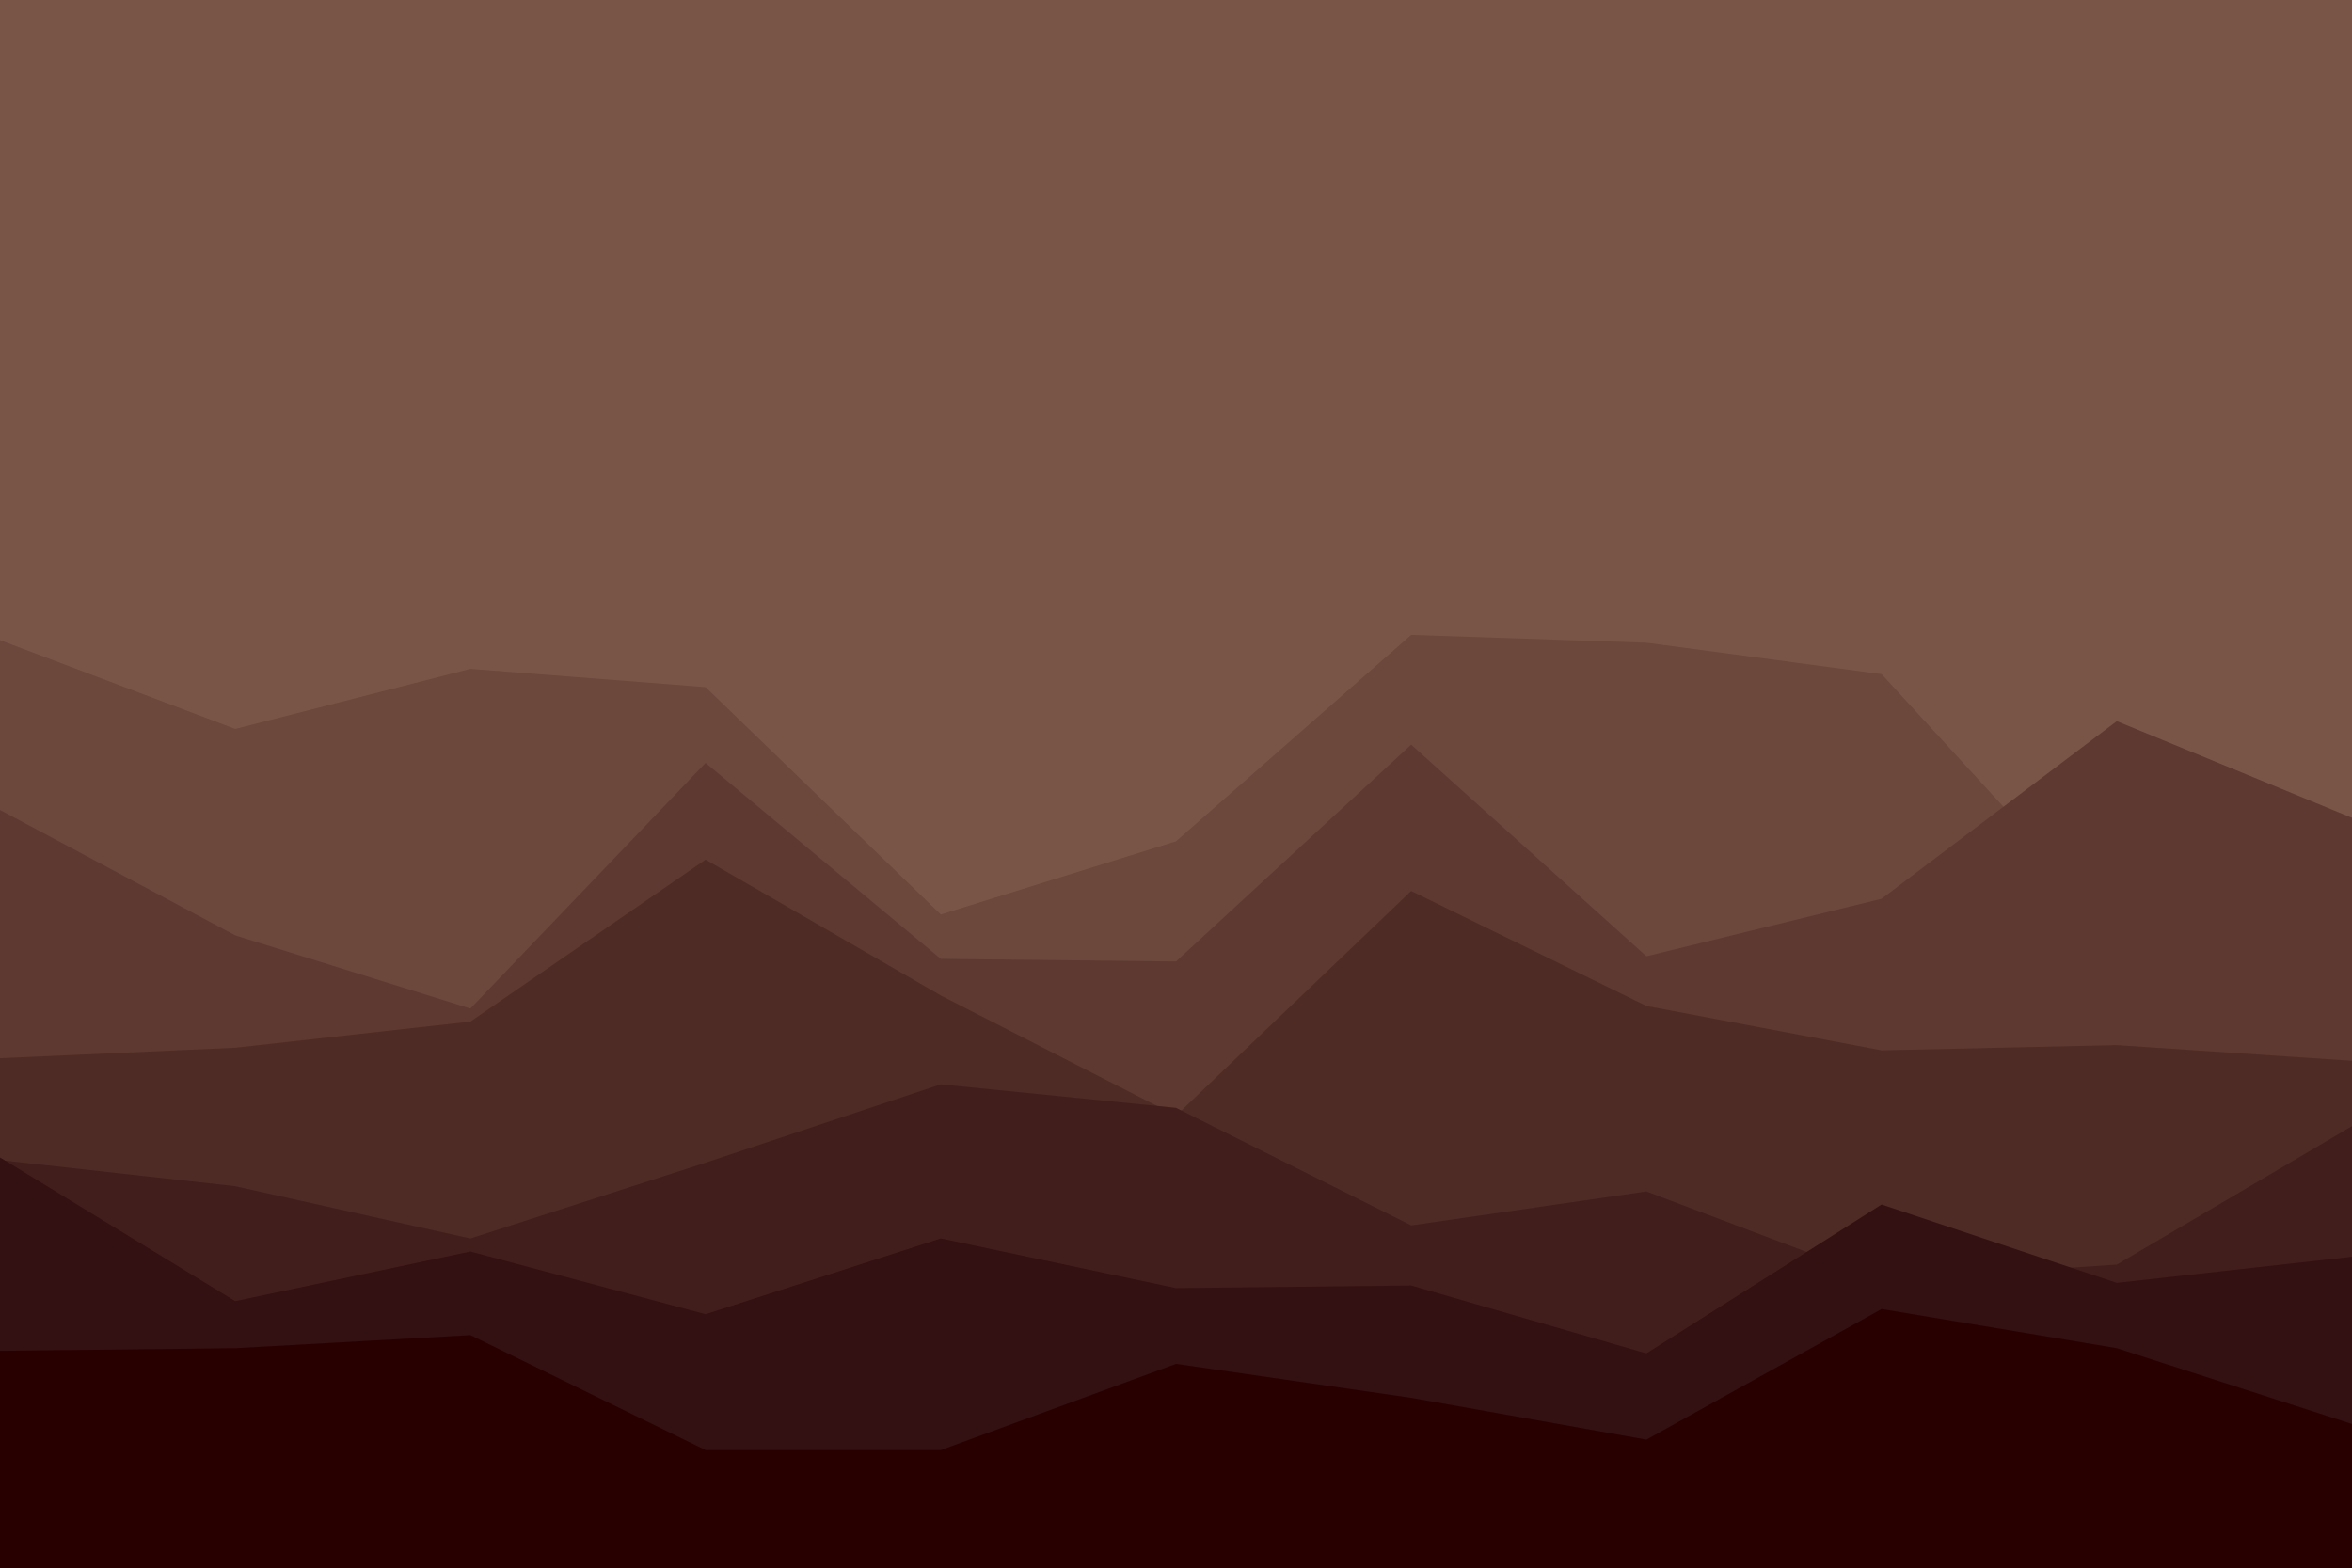
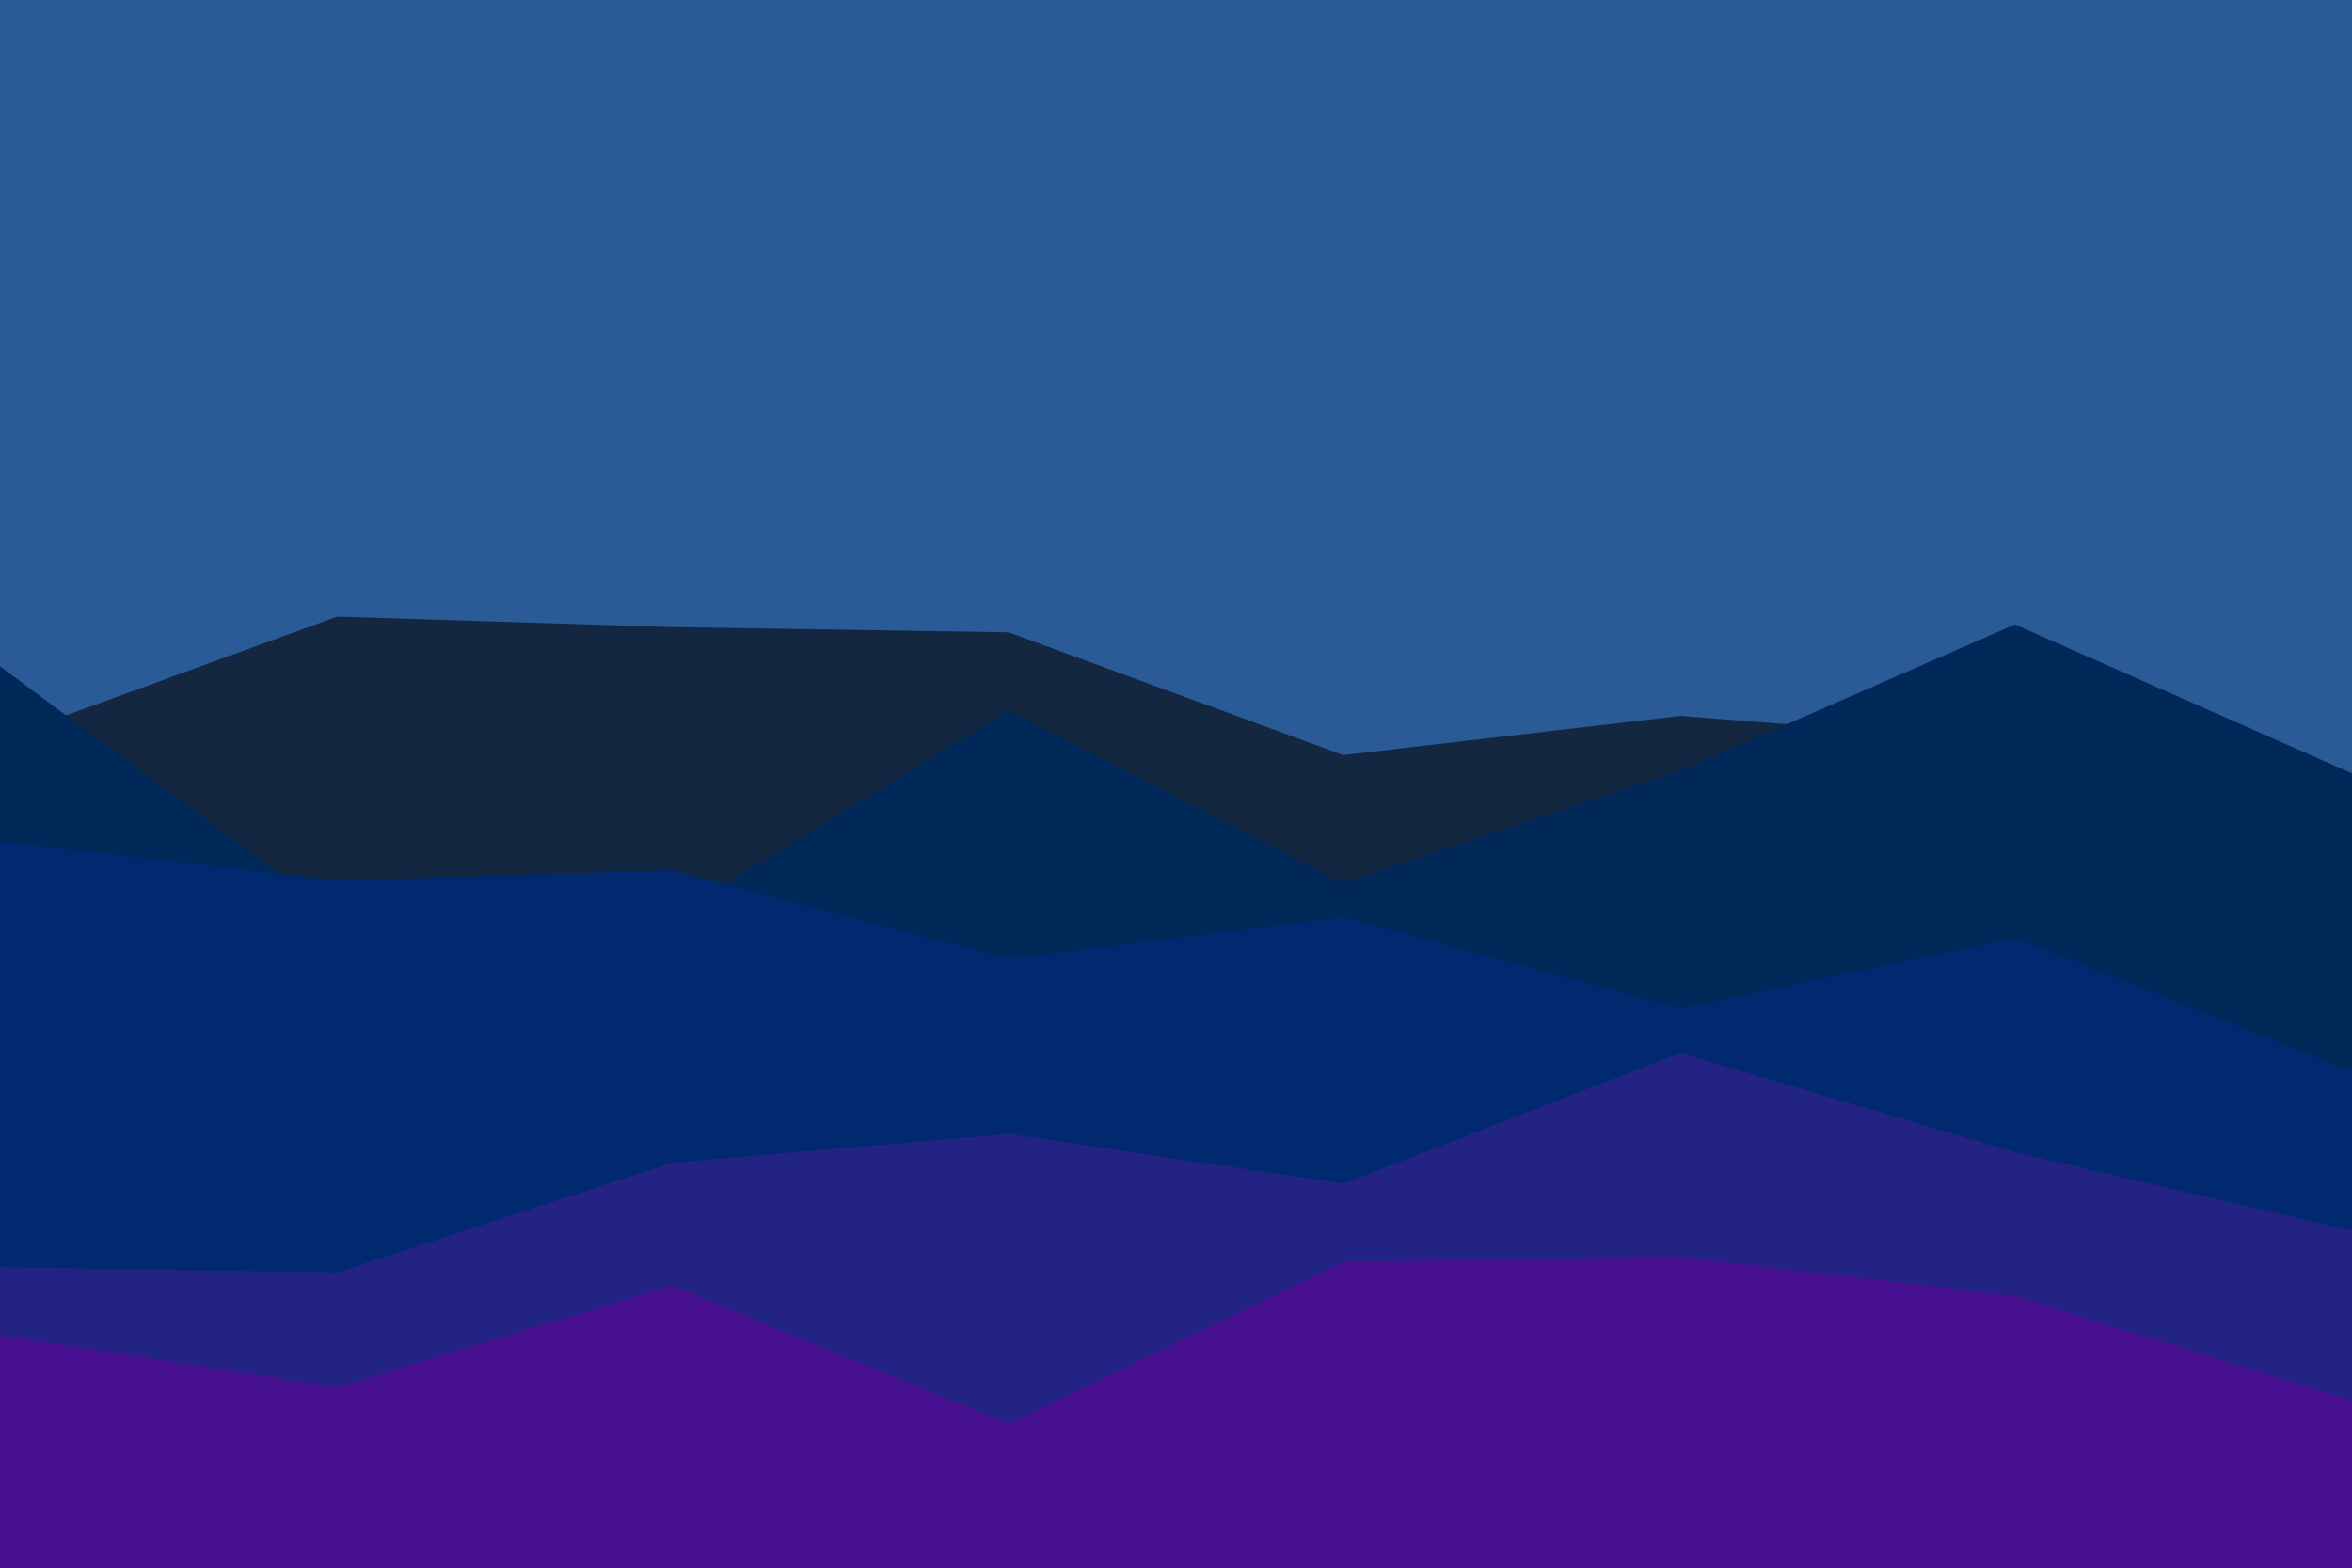
- <svg xmlns="http://www.w3.org/2000/svg" id="visual" width="900" height="600" preserveAspectRatio="none" version="1.1" viewBox="0 0 900 600">
-   <rect width="900" height="600" x="0" y="0" fill="#795548" />
-   <path fill="#795548" d="M0 260L90 316L180 338L270 314L360 335L450 189L540 232L630 217L720 266L810 329L900 272L900 601L810 601L720 601L630 601L540 601L450 601L360 601L270 601L180 601L90 601L0 601Z" />
-   <path fill="#6b473c" d="M0 245L90 279L180 256L270 263L360 350L450 322L540 243L630 246L720 258L810 356L900 357L900 601L810 601L720 601L630 601L540 601L450 601L360 601L270 601L180 601L90 601L0 601Z" />
-   <path fill="#5d3931" d="M0 310L90 358L180 386L270 292L360 367L450 368L540 285L630 366L720 344L810 276L900 313L900 601L810 601L720 601L630 601L540 601L450 601L360 601L270 601L180 601L90 601L0 601Z" />
-   <path fill="#4f2b26" d="M0 405L90 401L180 391L270 329L360 381L450 427L540 341L630 385L720 402L810 400L900 406L900 601L810 601L720 601L630 601L540 601L450 601L360 601L270 601L180 601L90 601L0 601Z" />
-   <path fill="#411e1c" d="M0 444L90 454L180 474L270 445L360 415L450 424L540 469L630 456L720 490L810 484L900 431L900 601L810 601L720 601L630 601L540 601L450 601L360 601L270 601L180 601L90 601L0 601Z" />
-   <path fill="#331011" d="M0 443L90 498L180 479L270 503L360 474L450 493L540 492L630 518L720 461L810 491L900 481L900 601L810 601L720 601L630 601L540 601L450 601L360 601L270 601L180 601L90 601L0 601Z" />
-   <path fill="#280000" d="M0 517L90 516L180 511L270 555L360 555L450 522L540 535L630 551L720 501L810 516L900 545L900 601L810 601L720 601L630 601L540 601L450 601L360 601L270 601L180 601L90 601L0 601Z" />
+ <svg xmlns="http://www.w3.org/2000/svg" id="visual" viewBox="0 0 900 600" width="900" height="600" version="1.1" preserveAspectRatio="none">
+   <rect x="0" y="0" width="900" height="600" fill="#2b5b96" />
+   <path d="M0 283L129 236L257 240L386 242L514 289L643 274L771 284L900 300L900 601L771 601L643 601L514 601L386 601L257 601L129 601L0 601Z" fill="#132740" />
+   <path d="M0 255L129 351L257 351L386 272L514 338L643 295L771 239L900 296L900 601L771 601L643 601L514 601L386 601L257 601L129 601L0 601Z" fill="#002959" />
+   <path d="M0 322L129 337L257 333L386 367L514 351L643 386L771 359L900 410L900 601L771 601L643 601L514 601L386 601L257 601L129 601L0 601Z" fill="#002970" />
+   <path d="M0 485L129 487L257 445L386 434L514 453L643 403L771 441L900 471L900 601L771 601L643 601L514 601L386 601L257 601L129 601L0 601Z" fill="#232383" />
+   <path d="M0 511L129 531L257 492L386 545L514 483L643 481L771 496L900 536L900 601L771 601L643 601L514 601L386 601L257 601L129 601L0 601Z" fill="#471091" />
</svg>
